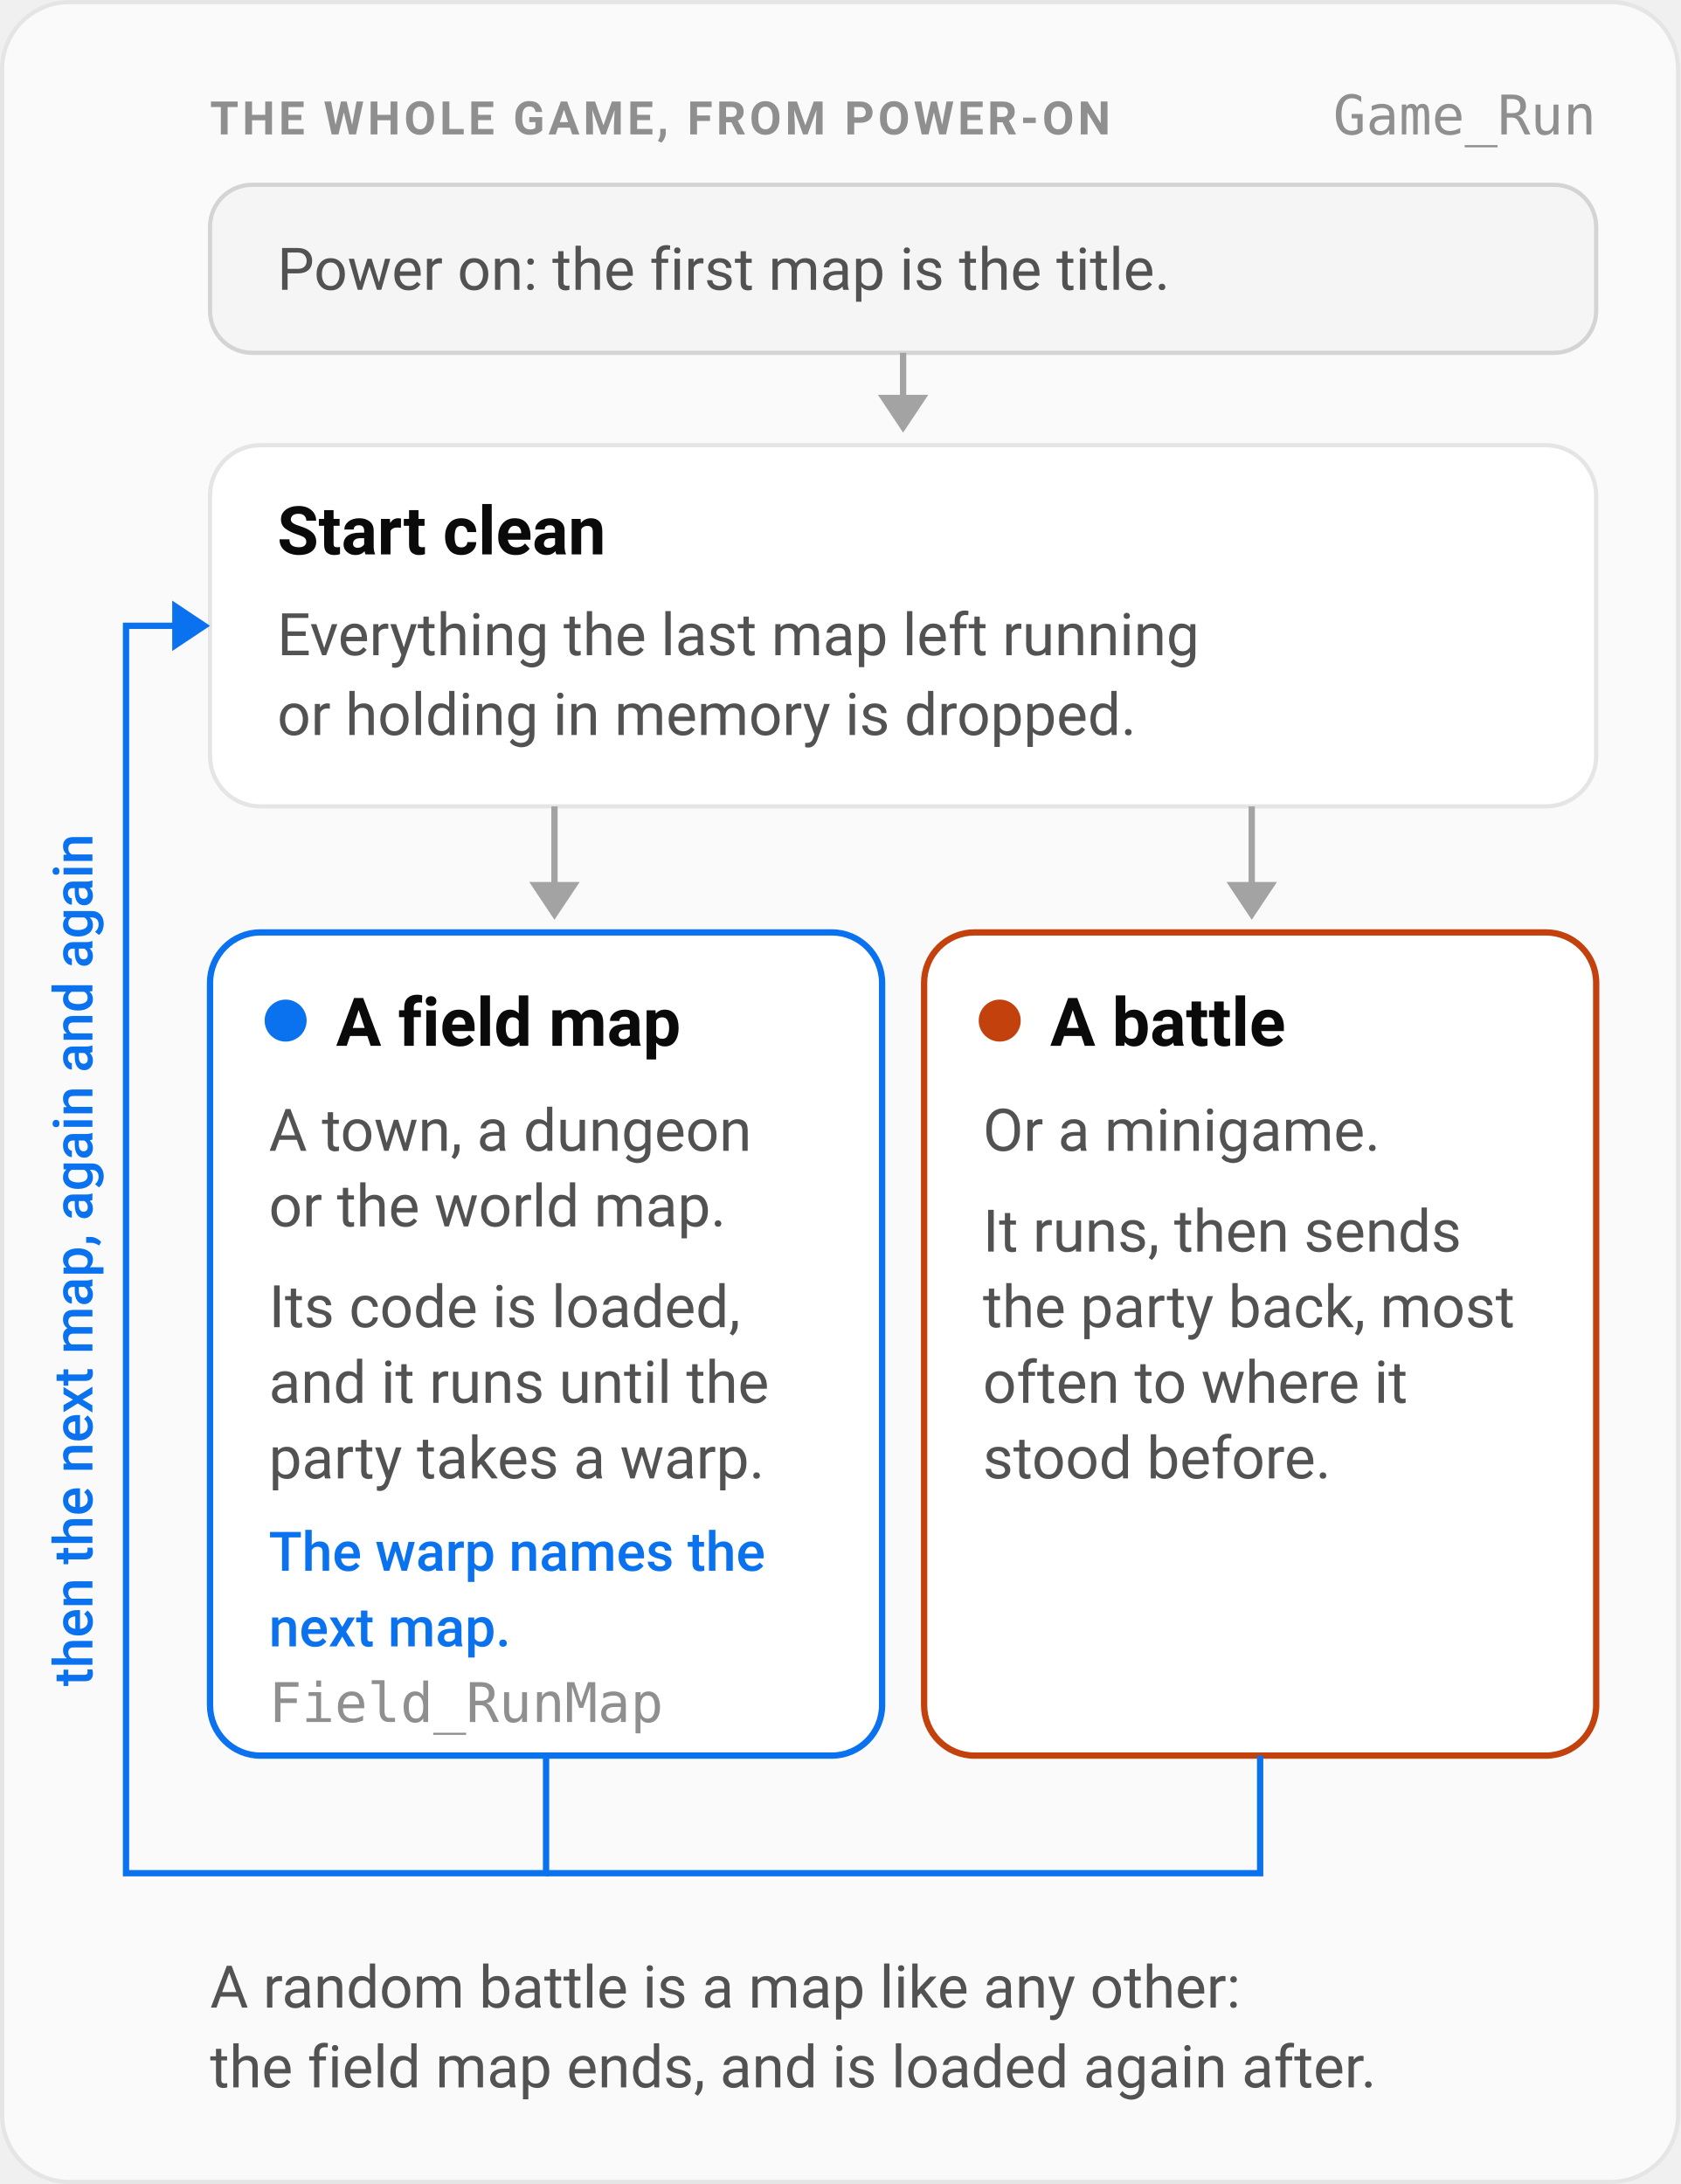
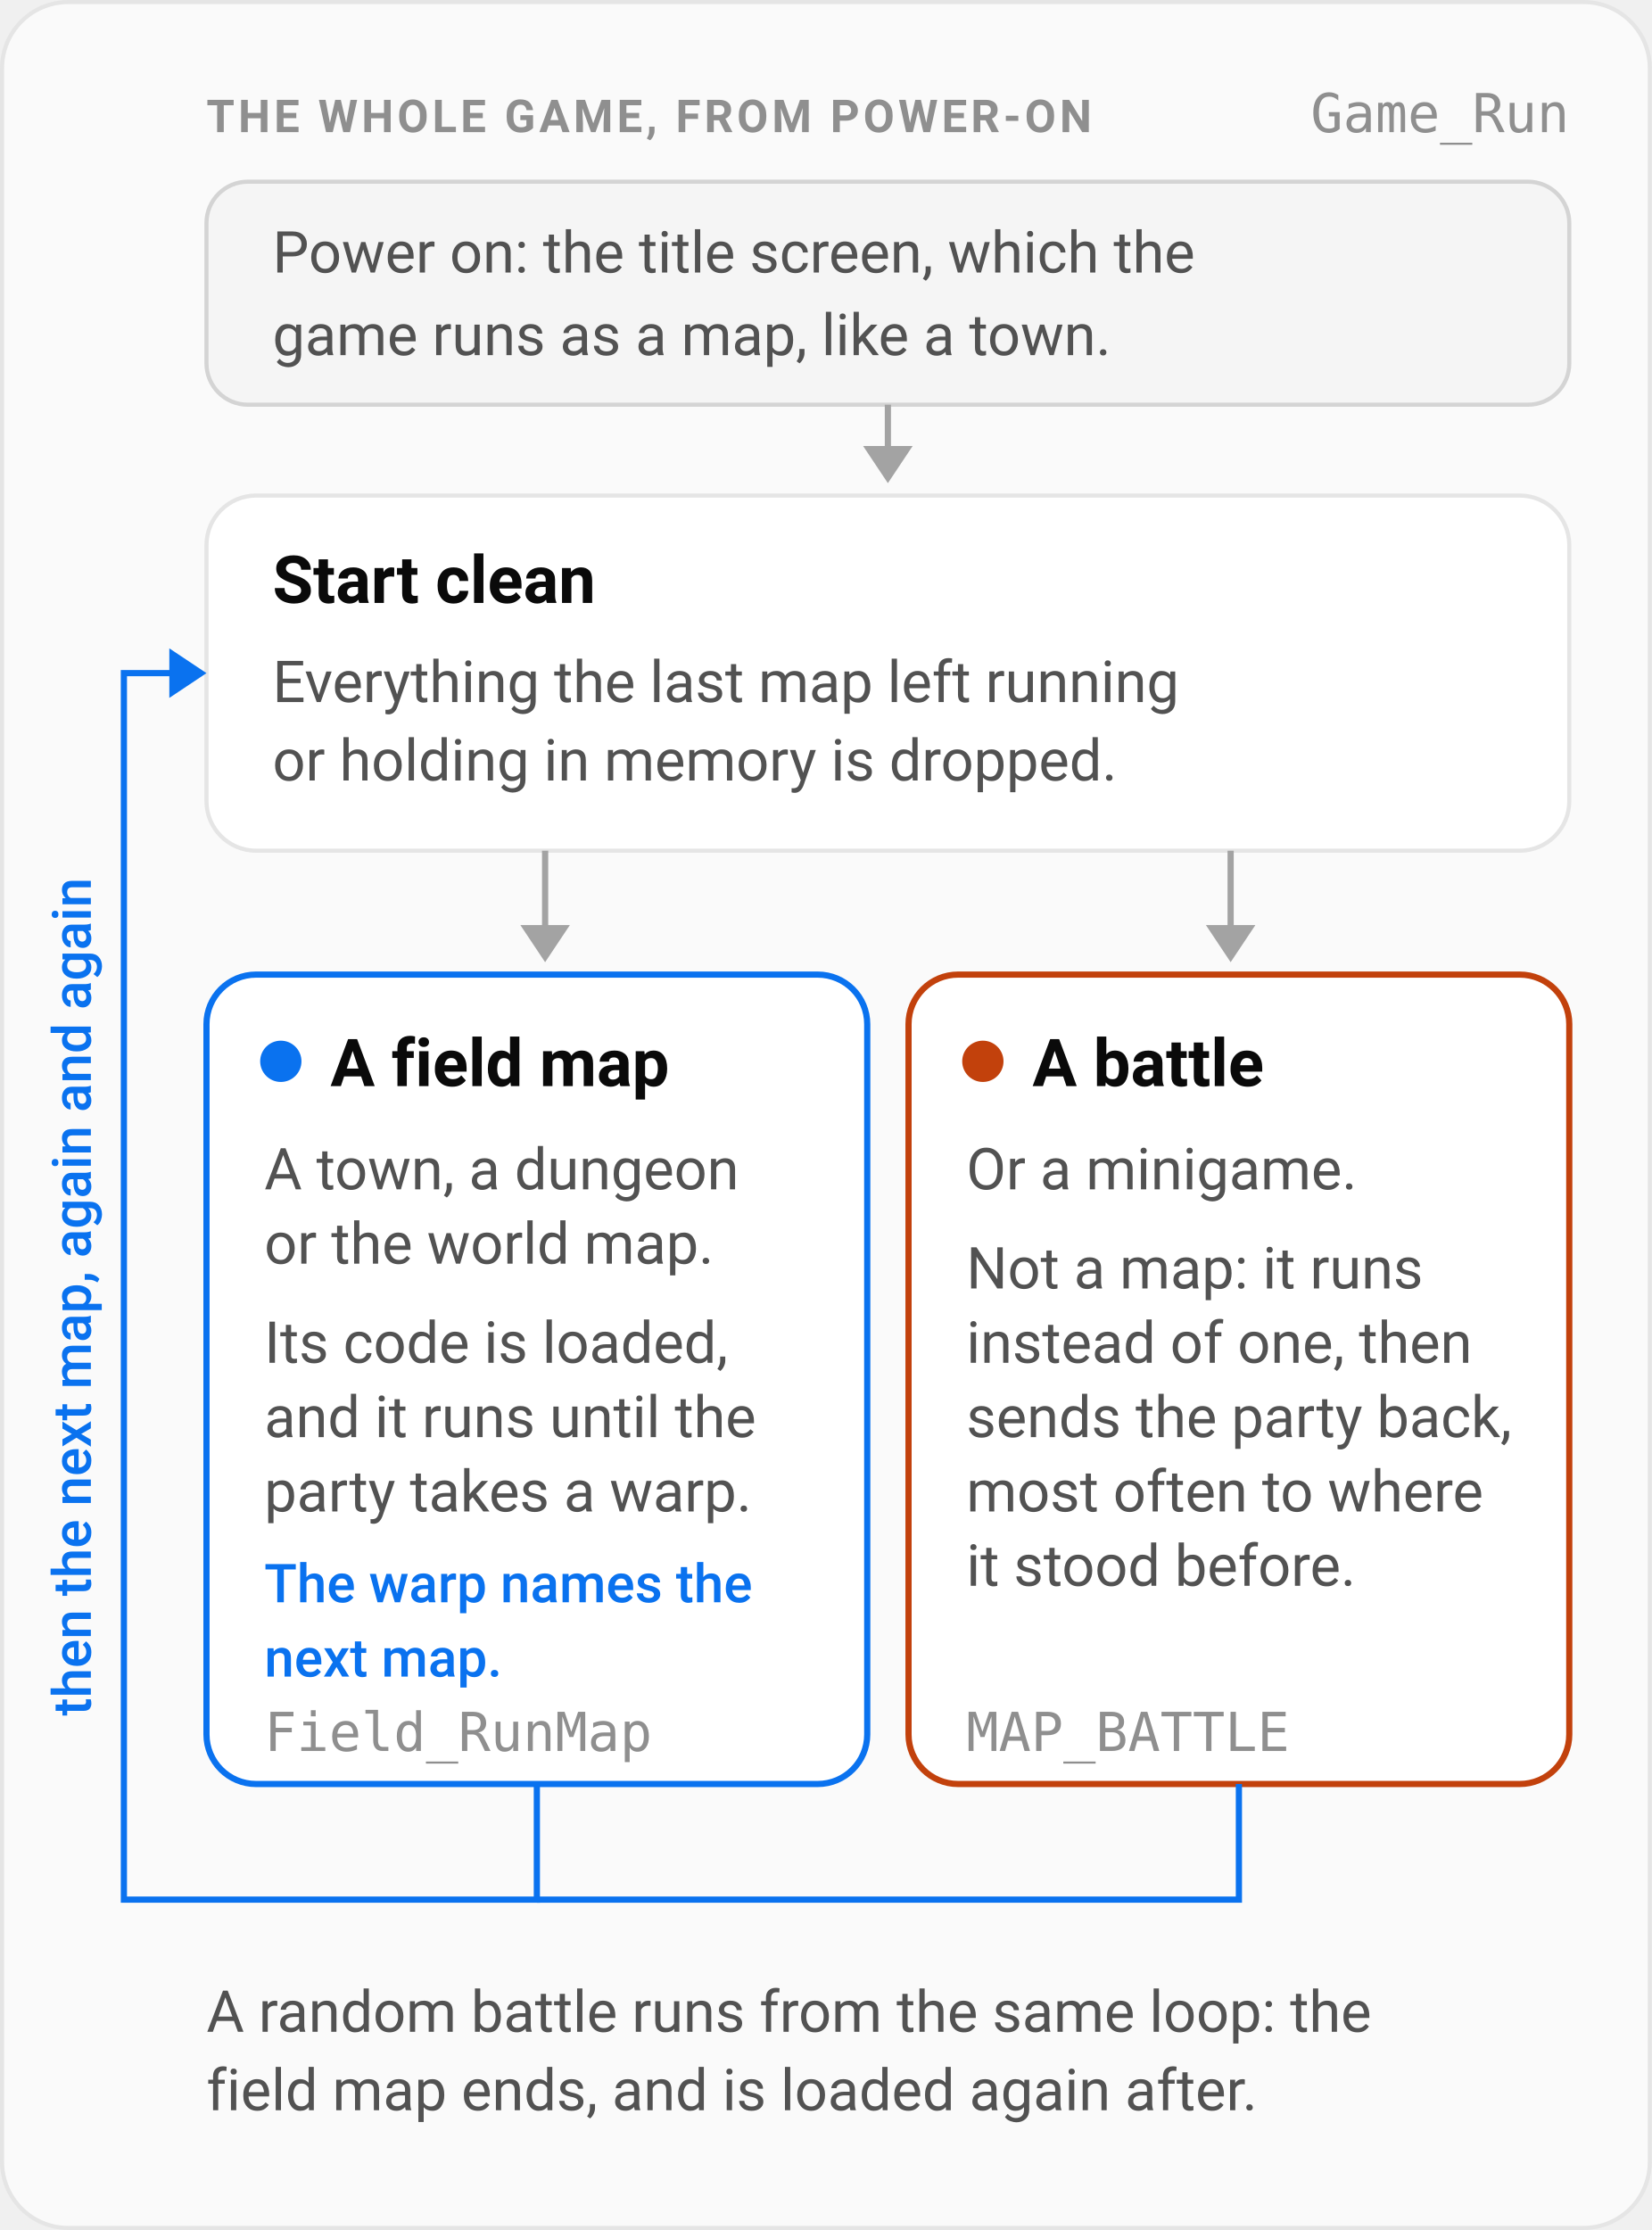
- <svg xmlns="http://www.w3.org/2000/svg" width="480" viewBox="0 0 400 520" role="img" aria-labelledby="title desc">
+ <svg xmlns="http://www.w3.org/2000/svg" width="480" viewBox="0 0 400 540" role="img" aria-labelledby="title desc">
  <style>
    .panel { fill: #fafafa; stroke: #e5e5e5; }
    .card { fill: #ffffff; stroke: #e5e5e5; }
    .card-accent { fill: #ffffff; stroke: #0a72ef; stroke-width: 1.5; }
    .card-battle { fill: #ffffff; stroke: #c2410c; stroke-width: 1.5; }
    .start { fill: #f5f5f5; stroke: #d4d4d4; }
    .h { fill: #0a0a0a; font: 600 16px ui-sans-serif, system-ui, -apple-system, "Segoe UI", Roboto, sans-serif; }
    .p { fill: #525252; font: 400 14px ui-sans-serif, system-ui, -apple-system, "Segoe UI", Roboto, sans-serif; }
    .k { fill: #0a72ef; font: 500 13px ui-sans-serif, system-ui, -apple-system, "Segoe UI", Roboto, sans-serif; }
    .code { fill: #8f8f8f; font: 400 13px ui-monospace, SFMono-Regular, Menlo, Consolas, monospace; }
    .eyebrow { fill: #8f8f8f; font: 600 11px ui-sans-serif, system-ui, -apple-system, "Segoe UI", Roboto, sans-serif; letter-spacing: 0.08em; }
    .wire { fill: none; stroke: #a3a3a3; stroke-width: 1.5; }
    .head { fill: #a3a3a3; }
    .wire-accent { fill: none; stroke: #0a72ef; stroke-width: 1.5; }
    .head-accent { fill: #0a72ef; }
    .dot { fill: #0a72ef; }
    .dotx { fill: #c2410c; }
    @media (prefers-color-scheme: dark) {
      .panel { fill: #0a0a0a; stroke: #262626; }
      .card { fill: #111111; stroke: #2e2e2e; }
      .card-accent { fill: #111111; stroke: #3b8eff; }
      .card-battle { fill: #111111; stroke: #fb8b5e; }
      .start { fill: #1a1a1a; stroke: #333333; }
      .h { fill: #ededed; }
      .p { fill: #a1a1a1; }
      .k { fill: #66a6ff; }
      .code, .eyebrow { fill: #7c7c7c; }
      .wire { stroke: #5c5c5c; }
      .head { fill: #5c5c5c; }
      .wire-accent { stroke: #3b8eff; }
      .head-accent { fill: #3b8eff; }
      .dot { fill: #3b8eff; }
      .dotx { fill: #fb8b5e; }
    }
  </style>
-   <rect class="panel" x="0.5" y="0.5" width="399" height="519" rx="16" />
+   <rect class="panel" x="0.5" y="0.5" width="399" height="539" rx="16" />
  <text class="eyebrow" x="50" y="32">THE WHOLE GAME, FROM POWER-ON</text>
-   <rect class="start" x="50" y="44" width="330" height="40" rx="10" />
-   <text class="p" x="66" y="69">Power on: the first map is the title.</text>
-   <path class="wire" d="M 215 84 V 98" />
-   <path class="head" d="M 209 94 h 12 l -6 9 z" />
-   <rect class="card" x="50" y="106" width="330" height="86" rx="12" />
-   <text class="h" x="66" y="132">Start clean</text>
-   <text class="p" x="66" y="156">Everything the last map left running</text>
-   <text class="p" x="66" y="175">or holding in memory is dropped.</text>
-   <path class="wire" d="M 132 192 V 214" />
-   <path class="head" d="M 126 210 h 12 l -6 9 z" />
-   <path class="wire" d="M 298 192 V 214" />
-   <path class="head" d="M 292 210 h 12 l -6 9 z" />
-   <rect class="card-accent" x="50" y="222" width="160" height="196" rx="12" />
-   <circle class="dot" cx="68" cy="243" r="5" />
-   <text class="h" x="80" y="249">A field map</text>
-   <text class="p" x="64" y="274">A town, a dungeon</text>
-   <text class="p" x="64" y="292">or the world map.</text>
-   <text class="p" x="64" y="316">Its code is loaded,</text>
-   <text class="p" x="64" y="334">and it runs until the</text>
-   <text class="p" x="64" y="352">party takes a warp.</text>
-   <text class="k" x="64" y="374">The warp names the</text>
-   <text class="k" x="64" y="392">next map.</text>
-   <text class="code" x="64" y="410">Field_RunMap</text>
-   <rect class="card-battle" x="220" y="222" width="160" height="196" rx="12" />
-   <circle class="dotx" cx="238" cy="243" r="5" />
-   <text class="h" x="250" y="249">A battle</text>
-   <text class="p" x="234" y="274">Or a minigame.</text>
-   <text class="p" x="234" y="298">It runs, then sends</text>
-   <text class="p" x="234" y="316">the party back, most</text>
-   <text class="p" x="234" y="334">often to where it</text>
-   <text class="p" x="234" y="352">stood before.</text>
-   <path class="wire-accent" d="M 130 418 V 446 H 30 V 149 H 44" />
-   <path class="wire-accent" d="M 300 418 V 446 H 130" />
-   <path class="head-accent" d="M 41 143 v 12 l 9 -6 z" />
-   <text class="k" transform="translate(22 300) rotate(-90)" text-anchor="middle">then the next map, again and again</text>
-   <text class="p" x="50" y="478">A random battle is a map like any other:</text>
-   <text class="p" x="50" y="497">the field map ends, and is loaded again after.</text>
+   <rect class="start" x="50" y="44" width="330" height="54" rx="10" />
+   <text class="p" x="66" y="66">Power on: the title screen, which the</text>
+   <text class="p" x="66" y="86">game runs as a map, like a town.</text>
+   <g transform="translate(0 14)">
+     <path class="wire" d="M 215 84 V 98" />
+     <path class="head" d="M 209 94 h 12 l -6 9 z" />
+     <rect class="card" x="50" y="106" width="330" height="86" rx="12" />
+     <text class="h" x="66" y="132">Start clean</text>
+     <text class="p" x="66" y="156">Everything the last map left running</text>
+     <text class="p" x="66" y="175">or holding in memory is dropped.</text>
+     <path class="wire" d="M 132 192 V 214" />
+     <path class="head" d="M 126 210 h 12 l -6 9 z" />
+     <path class="wire" d="M 298 192 V 214" />
+     <path class="head" d="M 292 210 h 12 l -6 9 z" />
+     <rect class="card-accent" x="50" y="222" width="160" height="196" rx="12" />
+     <circle class="dot" cx="68" cy="243" r="5" />
+     <text class="h" x="80" y="249">A field map</text>
+     <text class="p" x="64" y="274">A town, a dungeon</text>
+     <text class="p" x="64" y="292">or the world map.</text>
+     <text class="p" x="64" y="316">Its code is loaded,</text>
+     <text class="p" x="64" y="334">and it runs until the</text>
+     <text class="p" x="64" y="352">party takes a warp.</text>
+     <text class="k" x="64" y="374">The warp names the</text>
+     <text class="k" x="64" y="392">next map.</text>
+     <text class="code" x="64" y="410">Field_RunMap</text>
+     <rect class="card-battle" x="220" y="222" width="160" height="196" rx="12" />
+     <circle class="dotx" cx="238" cy="243" r="5" />
+     <text class="h" x="250" y="249">A battle</text>
+     <text class="p" x="234" y="274">Or a minigame.</text>
+     <text class="p" x="234" y="298">Not a map: it runs</text>
+     <text class="p" x="234" y="316">instead of one, then</text>
+     <text class="p" x="234" y="334">sends the party back,</text>
+     <text class="p" x="234" y="352">most often to where</text>
+     <text class="p" x="234" y="370">it stood before.</text>
+     <text class="code" x="234" y="410">MAP_BATTLE</text>
+     <path class="wire-accent" d="M 130 418 V 446 H 30 V 149 H 44" />
+     <path class="wire-accent" d="M 300 418 V 446 H 130" />
+     <path class="head-accent" d="M 41 143 v 12 l 9 -6 z" />
+     <text class="k" transform="translate(22 300) rotate(-90)" text-anchor="middle">then the next map, again and again</text>
+     <text class="p" x="50" y="478">A random battle runs from the same loop: the</text>
+     <text class="p" x="50" y="497">field map ends, and is loaded again after.</text>
+   </g>
  <text class="code" x="380" y="32" text-anchor="end">Game_Run</text>
</svg>
